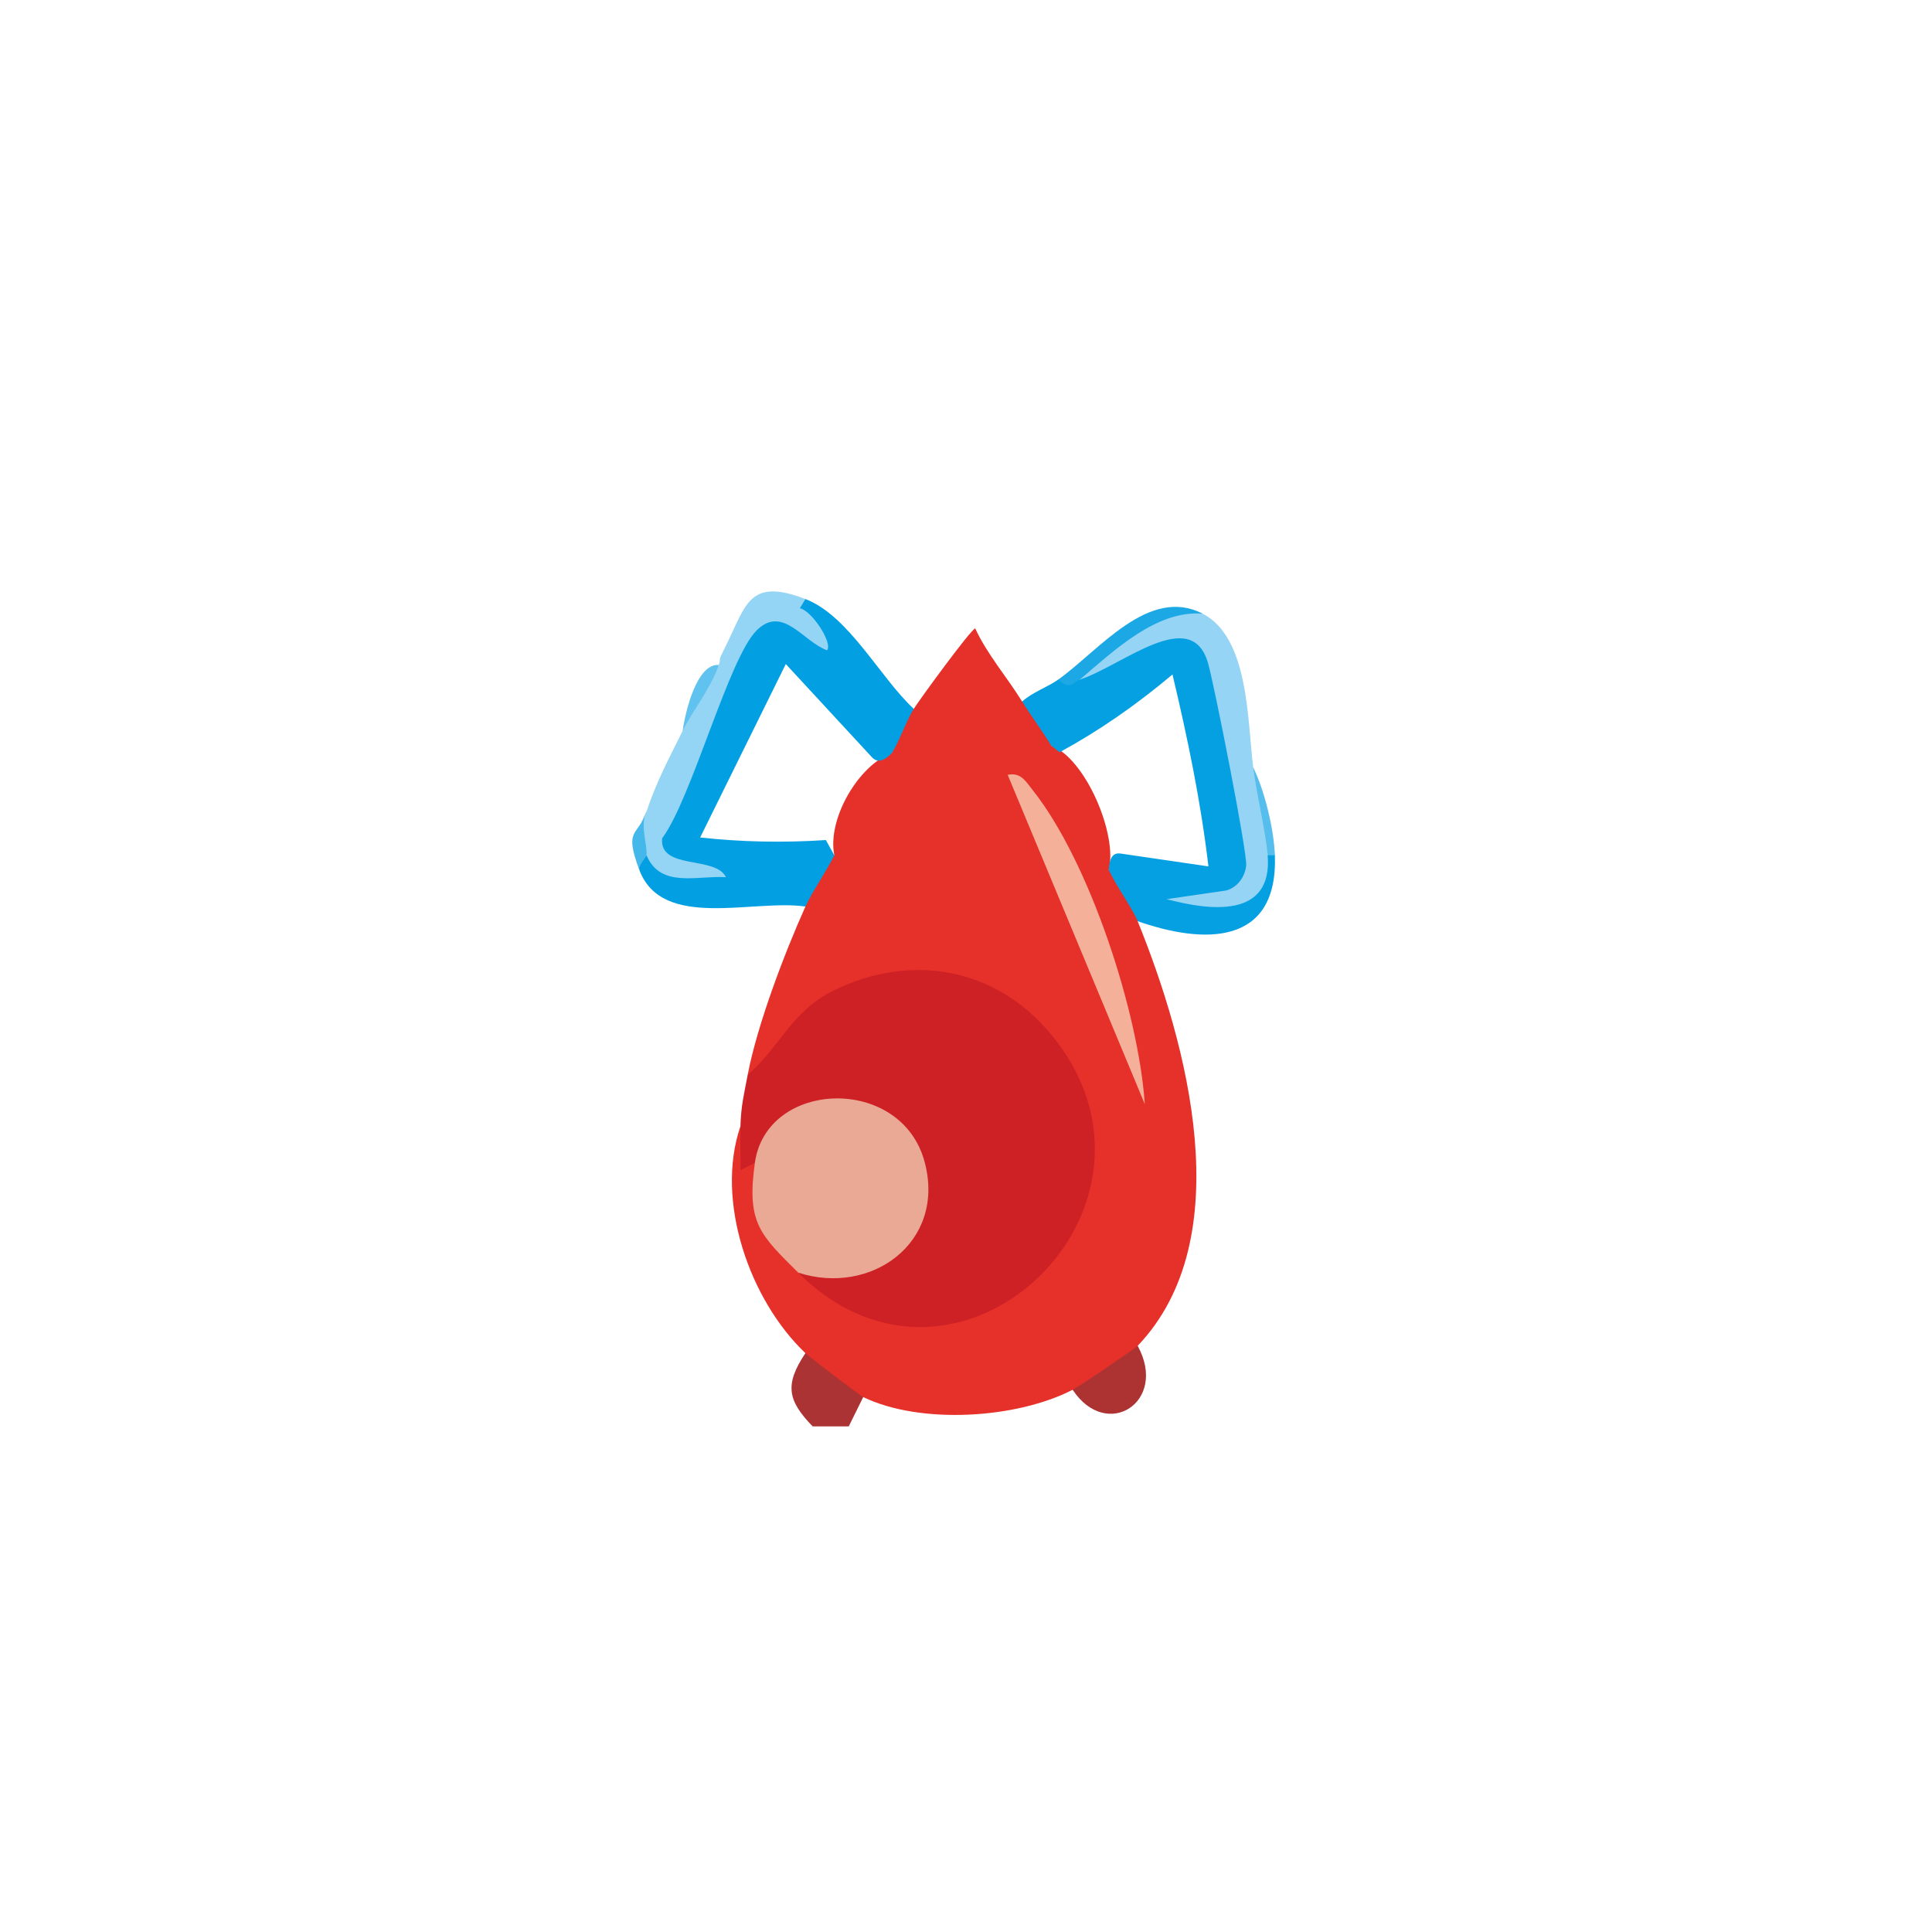
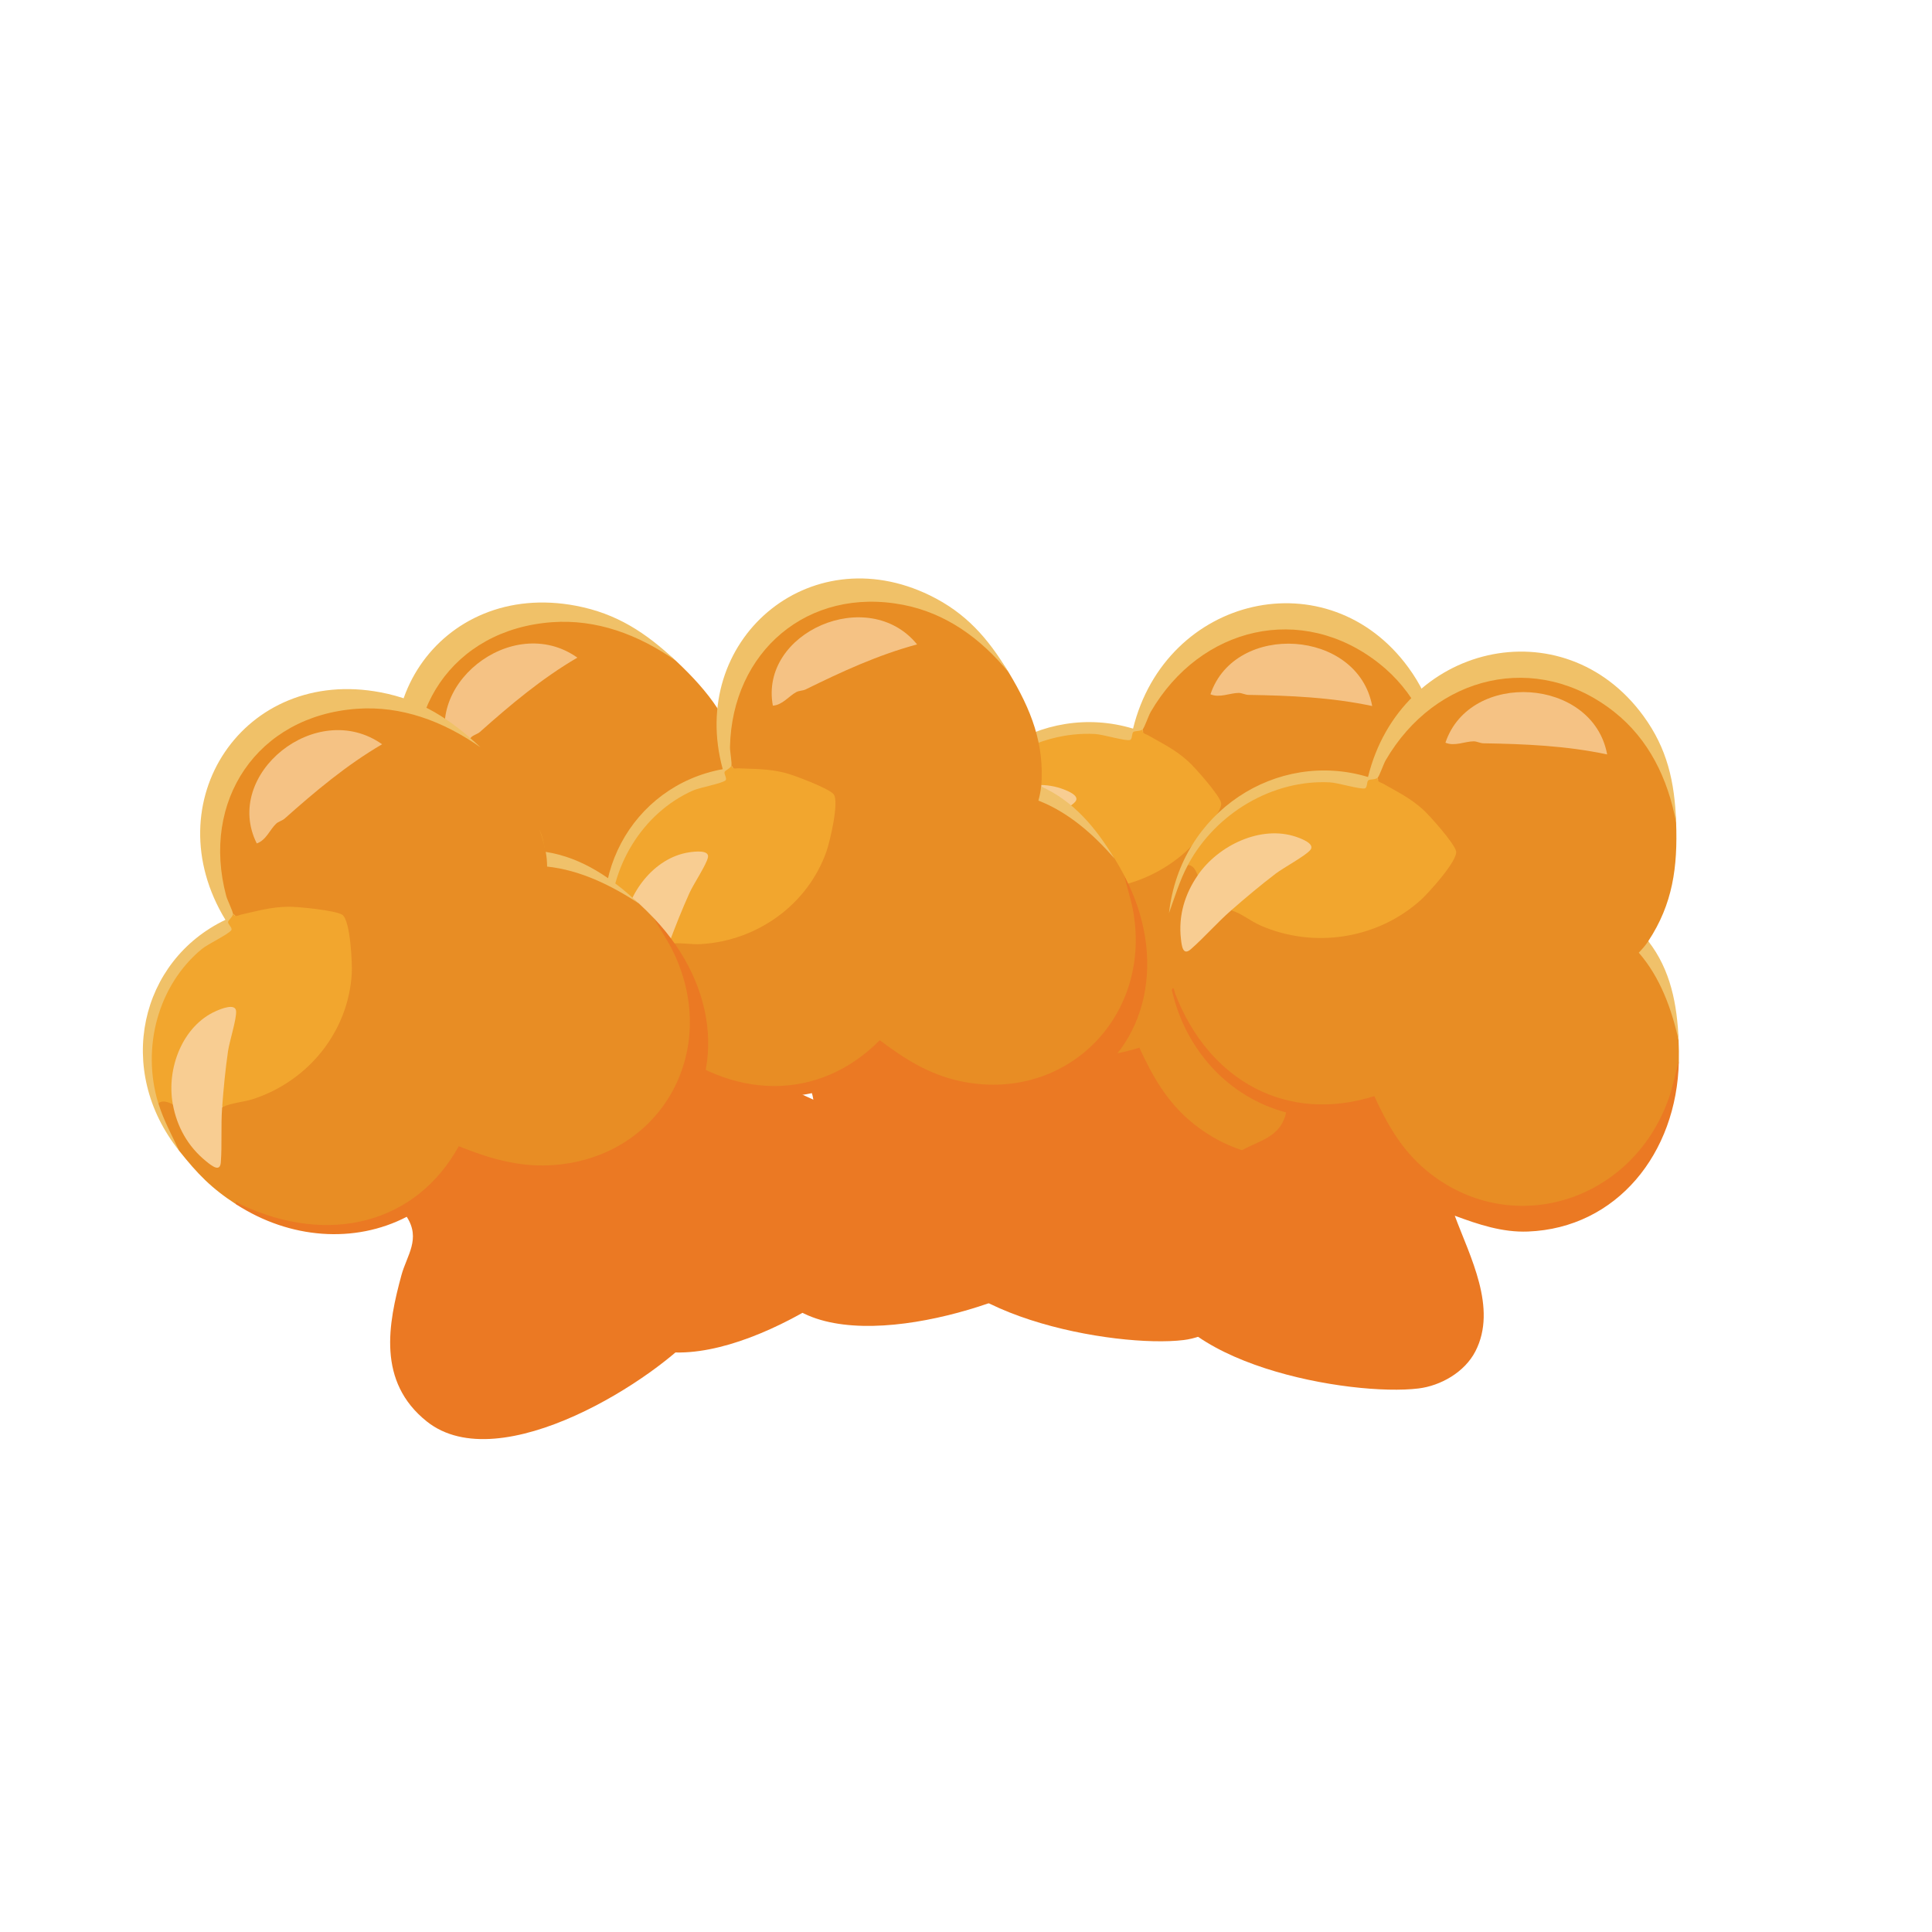
- <svg xmlns="http://www.w3.org/2000/svg" id="Ebene_1" version="1.1" viewBox="0 0 1024 1024">
+ <svg xmlns="http://www.w3.org/2000/svg" id="Layer_1" version="1.1" viewBox="0 0 482.16 482.16">
  <defs>
    <style>
      .st0 {
-         fill: #1ba8e5;
+         fill: #eb7923;
      }

      .st1 {
-         fill: #eaa995;
+         fill: #e88d24;
      }

      .st2 {
-         fill: #96d4f5;
+         fill: #f8cd92;
      }

      .st3 {
-         fill: #94d4f4;
+         fill: #f5c284;
      }

      .st4 {
-         fill: #04a0e2;
+         fill: #f0c168;
      }

      .st5 {
-         fill: #ad3333;
+         fill: #f2a62e;
      }

      .st6 {
-         fill: #56beec;
-       }
- 
-       .st7 {
-         fill: #029fe2;
-       }
- 
-       .st8 {
-         fill: #ac3333;
-       }
- 
-       .st9 {
-         fill: #e6302a;
-       }
- 
-       .st10 {
-         fill: #ce2125;
-       }
- 
-       .st11 {
-         fill: #44b8ea;
-       }
- 
-       .st12 {
-         fill: #60c2ee;
-       }
- 
-       .st13 {
-         fill: #f4b099;
+         fill: #f0c16a;
      }
    </style>
  </defs>
-   <path class="st8" d="M457.52,740.49l-7.66,15.52h-19.14c-13.41-13.82-14.88-22.26-3.83-38.81,8.01-9.12,34.27,12.42,30.62,23.28h.01Z" />
-   <path class="st9" d="M541.74,371.84c11.89-1.63,22.9,13.13,15.31,23.28,18.26,6.82,35.43,47.16,30.62,65.97,12.21,1.81,24.37,17.06,15.31,27.16,26.18,64.61,54.46,167.97,0,225.07,3.99,12.29-24.95,31.61-34.45,23.28-29.72,15.35-80.65,18.54-111.01,3.88-1.73-.83-28.09-20.88-30.62-23.28-29.43-27.92-48.04-80.53-34.45-120.3,3.97,5.17,6.52,11.63,7.66,19.4,5.7,6.71,8.75,16.8,9.16,30.28,10.71,10.07,15.32,19.38,13.81,27.93,44.67,23.58,89.1,33.89,126.7-7.99,84.91-94.58-77.83-213.57-144.44-94.69l-9.06-2.1c5-26.36,19.53-64.59,30.62-89.25-9.56-9.23,3.62-26.11,15.31-27.16-3.88-19.07,12.65-47.71,30.62-54.33-8.77-7.51-.36-25.17,11.48-23.28,3.78-5.9,29.72-41.41,32.56-42.67,6.43,13.94,17,25.99,24.86,38.79h.01Z" />
-   <path class="st10" d="M396.28,569.75c17.57-15.39,23.38-33.94,45.74-44.84,41.11-20.06,85.77-12.06,115.13,23.42,74.98,90.6-48.93,211.01-134.07,126.2l6.3-6.26c104.52,8.88,37.79-135.63-20.98-54.49l-8.29,2.54-7.62,3.88c.08-7.73-.26-15.55-.04-23.28.31-10.94,1.91-17.03,3.83-27.16h0Z" />
-   <path class="st7" d="M426.9,317.51c23.1,8.93,39.3,41.35,57.42,58.21-3.6,5.62-7.35,16.35-11.48,23.28-3.67,3.79-7.54,6-10.92,2.12l-45.43-49.16-45.4,91.93c22.05,2.4,44.26,2.85,66.62,1.35l4.51,8.09c-4.43,8.84-11.94,19.66-15.31,27.16-27.63-4.08-76.03,12.78-88.04-19.4-1.53-6.96-.26-9.55,3.83-7.76,3.93-.13,5.67-5.9,5.23-17.31l47.1-103.24c7.42-9.03,18.05-14.12,31.89-15.27h-.02Z" />
-   <path class="st4" d="M572.36,360.2l28.17-18.04c23.54-15.17,44.29-15.58,49.32,16.44l16.36,100.38c-.32-3.49,1.78-5.25,5.68-5.65,1.09-3.39,2.37-3.34,3.83,0,1.71,48.15-37.75,47.18-72.73,34.92-2.74-6.76-11.21-18.31-15.31-27.16.27-5.19,1.55-9.48,6.43-8.67l46.38,6.79c-4.02-34.27-11.06-68.18-19.05-101.72-19.6,16.49-39.56,30.24-59.88,41.24l-4.5-3.62c-3.27-5.79-10.76-15.88-15.31-23.28,5.48-4.98,13.56-7.67,19.14-11.64,4.17-1.43,8-1.43,11.48,0h-.01Z" />
-   <path class="st2" d="M637.44,325.27c24.67,12.74,23.64,56.8,26.8,81.49,5.87,15.87,8.42,31.39,7.66,46.57,2.68,33.53-30.39,29.42-53.57,23.24l31.74-4.62c5.81-1.75,9.67-6.99,10.42-13.01.81-6.57-16.89-95.84-20.2-107.44-8.83-30.95-45.39,1.3-67.92,8.7,10.18-18.86,40.72-41.22,65.08-34.92h0Z" />
-   <path class="st3" d="M426.9,317.51l-2.97,4.9c6.13,1,17.64,18.34,14.42,22.26-12.62-4.55-23.51-24.23-37.27-10.59-14.97,14.84-34.33,89-50.13,110.25-1.62,16.97,28.34,9.06,33.82,20.6-15.08-1.02-34.64,6.08-42.09-11.6-5.71-4.66-5.71-12.42,0-23.28,5.5-16.3,11.83-27.94,19.14-42.69,3.64-13.43,10.02-25.07,19.14-34.92,1.84-5.37-1.62.58,3.86-10.38,10.56-21.11,12.01-36.17,42.07-24.54h0Z" />
-   <path class="st5" d="M602.99,713.33c16.31,29.7-16.44,50.63-34.45,23.28,3.68-1.9,33.01-21.77,34.45-23.28Z" />
-   <path class="st0" d="M637.44,325.27c-24.44-2.07-47.28,19.78-65.08,34.92-3.26,1.07-4.99,6.15-11.48,0,21.72-15.44,47.93-49.71,76.56-34.92h0Z" />
-   <path class="st6" d="M675.72,453.33h-3.83c-.98-12.25-5.74-31.56-7.66-46.57,6.11,12.36,11,32.99,11.48,46.57h.01Z" />
-   <path class="st12" d="M380.96,352.44c-4.33,12.6-13.68,23.89-19.14,34.92,1.45-10.44,7.56-35.77,19.14-34.92h0Z" />
-   <path class="st11" d="M342.68,453.33c-.11,1.05-4.2,4.86-3.83,7.76-8.35-22.36-.76-17.43,3.83-31.04-3.68,7.29.55,17.79,0,23.28Z" />
-   <path class="st1" d="M423.07,674.52c-20.14-20.06-27.45-26.2-22.97-58.21,6.19-44.21,77.92-46.73,90.06-.13,11.13,42.73-28.8,70.81-67.09,58.34Z" />
-   <path class="st13" d="M606.78,585.25l-72.69-174.57c6.96-1.46,9.53,3.4,13.16,7.96,30.29,38.06,56.18,117.79,59.53,166.6h0Z" />
+   <g>
+     <path class="st1" d="M93.43,265.56c-2.19-3.51-4.26-7.11-5.6-10.94l.42-.87c-.35-2.29,3.17-1.81,3.62.22l1.24,1.05c1.21,5.43,4.61,10.8,9.65,13.79l.3-12.61c.2-.62.58-1.11,1.12-1.49l.78-1.42c15.23-2.52,26.05-12.2,29.78-26.7.72-2.82,1.34-16.99-1.15-19.16-3.01-2.63-22.34-1.6-25.56.5-1.15.05-1.6-.45-1.17-1.47-1.26.28-2.16-2.57-2.45-3.67-3.14-11.92-2.17-23.27,4.49-32.96,12.44-18.12,41.02-21.49,59.79-4.91,8.31,7.81,14.01,15.26,16.25,26.07,1.09.47,1.54,1.42,1.34,2.84,8.17.91,15.5,4.72,21.94,10.06,1.27,1.19,2.57,2.45,3.76,3.71,28.34,34.91-8.41,77.52-48.4,57.66-9.45,19.68-34.88,25.52-55.87,13.71-6.27-4.07-9.65-7.6-14.28-13.41Z" />
+     <path class="st0" d="M211.98,207.6c16.07,16.9,18.61,40.38,3.21,55.75-4.42,4.41-10.19,6.95-16.03,9.31,10,4.84,24.27,9.53,27.99,21.03,1.81,5.6-.14,12.03-3.61,16.15-10.64,12.63-50,37.86-68.27,23.31-12.5-9.95-9.62-24.47-6.34-36.54,1.34-4.92,4.88-9.02,1.32-14.55-13,6.74-29.19,5.56-42.54-3.1-.6-1.27.9-.07,1.26.1,21.85,10.23,43.57,4.73,54.26-14.61,7.59,3.02,14.68,5.14,22.6,4.76,27.38-1.31,42.97-28.05,31-53.14-1.4-2.94-3.31-5.62-4.85-8.48Z" />
+     <path class="st4" d="M168.68,164.92c-9.42-6.61-19.87-10.44-30.91-9.64-24.89,1.81-38.93,23.01-32.58,46.72.28,1.03,1.7,3.89,1.67,4.46,1.01.53.98,1.27-.1,2.23,1.35,1.63.65,2.84-.91,3.69-14.4,6.84-21.08,23.73-17.01,39.8l-.58,1.59c1.25,4.08,3.35,7.91,5.18,11.81-16.12-20.21-9.77-47.47,11.55-57.63-17.9-29.41,4.58-63.29,38.76-56.77,10.13,1.93,17.38,6.66,24.94,13.76Z" />
+     <path class="st6" d="M184.93,190.98c9.16,1.45,16.55,6.62,23.28,12.91-6.98-4.62-14.77-8.38-22.94-9.24-.03-1.24-.09-2.42-.35-3.67Z" />
+     <path class="st5" d="M88.24,253.75c-4.3-14.09.08-29.63,10.86-38.52,1.5-1.24,6.73-3.71,7.36-4.71.36-.58-.9-1.47-.81-2.05.07-.5,1.18-1.22,1.21-2.01.72.92,1.24.36,1.98.2,4.08-.91,7.45-1.92,11.85-1.98,2.34-.03,11.78.89,13.47,2.01,2.02,1.35,2.5,12.19,2.36,14.63-.83,14.39-10.64,26.64-24.32,31.26-2.66.9-5.55.96-8.04,2.14-.84-4.74-.67-9.56.49-14.48l2.03-9.6c-10.15,1.68-15.14,12.66-13.97,22.29l-.85,1.05c-1.2-.54-2.6-1.12-3.62-.22Z" />
+     <path class="st2" d="M91.86,253.97c-1.65-8.93,2.44-19.58,10.77-23.25,1.2-.53,4.85-2.05,5.02,0,.16,1.92-1.66,7.57-2.01,9.98-.67,4.6-1.12,9.36-1.47,14.02s0,9.44-.33,13.74c-.19,2.5-2.12,1-3.63-.22-4.68-3.78-7.34-8.77-8.35-14.26Z" />
+     <path class="st3" d="M144.09,164.12c-8.92,5.22-16.7,11.77-24.32,18.55-.6.53-1.52.72-2.12,1.27-1.55,1.44-2.49,4.13-4.84,4.93-8.64-17.22,14.92-36.31,31.28-24.75Z" />
+   </g>
+   <g>
+     <path class="st1" d="M233.09,215.79c.93-3.99,2.02-7.98,3.8-11.64l.92-.35c1.39-1.89,3.59.8,2.46,2.57l.14,1.59c-3.02,4.74-4.41,10.88-2.92,16.39l9.26-8.92c.59-.31,1.22-.42,1.88-.33l1.58-.51c12.82,8.32,27.58,8.53,40.68.53,2.54-1.55,13.15-11.39,12.91-14.61-.29-3.91-15-16.03-18.83-16.66-.87-.73-.84-1.39.21-1.84-1.11-.63.28-3.29.86-4.28,6.27-10.71,15.11-18.27,26.88-20.84,21.98-4.81,45.06,11.78,46.74,36.26.41,11.18-.82,20.36-6.95,29.66.45,1.06.1,2.05-1.07,2.95,5.25,6.1,7.82,13.73,8.64,21.88.07,1.71.1,3.48.06,5.19-4.54,44.11-61.66,50.43-76.33,9.45-20.94,7.93-43.51-4.77-50.22-27.3-1.61-7.11-1.52-11.92-.71-19.2Z" />
+     <path class="st0" d="M360.35,252.83c-.5,22.92-15.5,41.58-37.66,42.44-6.36.25-12.35-1.76-18.26-3.95,3.76,10.15,10.71,23.05,5.15,33.84-2.71,5.26-8.72,8.6-14.19,9.27-16.75,2.05-63.29-5.93-66.06-28.61-1.9-15.52,10.59-24.1,21.62-30.63,4.49-2.66,10-3.27,11.39-9.64-14.23-3.79-25.09-15.42-28.53-30.57.48-1.31.7.55.84.92,8.46,21.94,28.1,32.43,49.7,25.57,3.32,7.24,6.92,13.49,12.92,18.49,20.73,17.28,51.17,8.34,60.51-17.77,1.09-3.05,1.64-6.27,2.57-9.36Z" />
+     <path class="st4" d="M359.65,193.15c-2.07-11.05-6.88-20.78-15.43-27.55-19.29-15.26-44.64-9.29-57.05,12.08-.54.93-1.56,3.94-1.99,4.33.35,1.05-.2,1.57-1.67,1.54-.2,2.08-1.56,2.49-3.3,2.06-15.32-4.64-32.25,3.12-40.83,17.44l-1.56.76c-2.03,3.78-3.26,7.95-4.72,11.99,2.84-25.34,26.97-40.82,49.67-33.96,8.15-33.18,48.69-42.7,68.73-15.23,5.94,8.14,7.79,16.38,8.17,26.55Z" />
+     <path class="st6" d="M352.71,222.81c5.58,7.15,7.22,15.8,7.58,24.83-1.73-7.98-4.67-15.89-9.95-21.95.87-.92,1.67-1.81,2.38-2.88Z" />
+     <path class="st5" d="M237.81,203.8c6.99-13.05,21.31-21.37,35.47-20.62,1.97.1,7.53,1.8,8.7,1.5.67-.18.41-1.66.88-2.02.41-.31,1.72-.1,2.32-.65-.13,1.15.64,1.09,1.29,1.46,3.6,2.06,6.77,3.57,9.99,6.46,1.71,1.53,7.88,8.49,8.29,10.43.49,2.32-6.93,10.48-8.78,12.15-10.91,9.85-26.79,12.17-39.99,6.41-2.57-1.12-4.7-3-7.34-3.81,2.79-3.98,6.37-7.36,10.73-10.14l8.35-5.59c-8.54-5.54-20.02-.93-26.08,6.81l-1.37.19c-.48-1.19-1.07-2.54-2.46-2.57Z" />
+     <path class="st2" d="M240.27,206.37c5.21-7.56,15.8-12.53,24.45-9.63,1.25.42,4.98,1.75,3.63,3.34-1.27,1.49-6.63,4.37-8.61,5.87-3.78,2.88-7.52,6.02-11.11,9.16-3.54,3.1-6.77,6.82-10.09,9.72-1.93,1.68-2.25-.69-2.46-2.57-.67-5.85.98-11.22,4.19-15.87Z" />
+     <path class="st3" d="M342.45,176.2c-10.19-2.17-20.51-2.61-30.88-2.78-.81-.01-1.61-.49-2.44-.49-2.15,0-4.76,1.32-7.04.34,6.1-18.2,36.82-16.31,40.36,2.93Z" />
+   </g>
+   <g>
+     <path class="st1" d="M153.91,243.01c-1.1-3.84-2.06-7.73-2.27-11.66l.63-.71c.29-2.23,3.46-.9,3.33,1.12l.88,1.3c-.34,5.4,1.38,11.28,5.29,15.35l3.71-11.73c.36-.53.84-.9,1.45-1.11l1.12-1.13c14.95,1.49,27.71-4.85,35.13-17.49,1.44-2.46,5.86-15.57,4.13-18.23-2.11-3.22-20.48-7.14-24.06-5.99-1.09-.24-1.38-.82-.69-1.67-1.25-.05-1.32-2.95-1.3-4.05.29-11.95,4.28-22.34,13.15-29.73,16.57-13.82,44.24-9.76,57.31,10.5,5.67,9.41,8.97,17.83,8.14,28.51.89.71,1.06,1.71.49,3,7.41,2.92,13.23,8.33,17.81,14.96.87,1.44,1.74,2.94,2.52,4.43,17.06,39.85-28.92,70.46-60.97,41.77-14.19,16.04-39.59,15.09-56.03-1.27-4.76-5.39-6.97-9.56-9.73-16.16Z" />
+     <path class="st0" d="M280.64,218.67c10.46,19.89,6.46,42.51-12.13,53.02-5.33,3.02-11.43,3.94-17.54,4.67,8.05,7.05,20.14,15.05,20.5,26.76.17,5.7-3.39,11.23-7.77,14.21-13.39,9.14-57.09,22.82-70.25,4.59-9-12.48-2.36-25.34,3.98-35.82,2.59-4.27,7.02-7.21,5.19-13.29-14.01,3.03-28.84-2.16-38.99-13.65-.21-1.34.86.17,1.16.42,17.68,15.1,39.51,15.44,54.77.02,6.29,4.75,12.34,8.52,19.87,10.17,25.99,5.68,47.84-15.41,43.45-41.93-.51-3.1-1.58-6.1-2.24-9.17Z" />
+     <path class="st4" d="M251.69,167.77c-7.02-8.57-15.77-14.8-26.32-16.83-23.8-4.59-42.7,11.71-43.19,35.52-.02,1.04.53,4.07.35,4.59.8.75.57,1.43-.7,2.06.82,1.87-.16,2.83-1.86,3.22-15.34,2.77-26.17,16.89-26.73,32.97l-.98,1.34c.06,4.14.98,8.26,1.65,12.37-9.61-22.99,3.74-46.92,26.46-51.05-8.77-32.06,21.47-58.11,51.7-43.37,8.96,4.37,14.46,10.62,19.62,19.18Z" />
+     <path class="st6" d="M259.82,196.28c8.18,3.67,13.7,10.38,18.3,17.97-5.28-6.09-11.55-11.57-18.97-14.45.31-1.17.57-2.29.67-3.52Z" />
+     <path class="st5" d="M152.26,230.64c-.2-14.28,8.12-27.73,20.62-33.33,1.74-.78,7.31-1.77,8.17-2.55.49-.45-.44-1.61-.21-2.12.21-.45,1.43-.84,1.68-1.58.43,1.04,1.06.65,1.8.69,4.07.18,7.5.08,11.63,1.14,2.2.56,10.79,3.8,12.07,5.29,1.53,1.78-.97,12.05-1.76,14.3-4.68,13.27-17.19,22.26-31.25,23.13-2.74.17-5.45-.5-8.1-.03.5-4.65,1.97-9.12,4.39-13.43l4.5-8.48c-9.96-.99-17.61,8.03-19.13,17.34l-1.08.76c-.98-.81-2.13-1.71-3.33-1.12Z" />
+     <path class="st2" d="M155.59,231.76c.87-8.78,7.6-17.72,16.39-19.05,1.27-.19,5.1-.69,4.7,1.26-.38,1.84-3.61,6.67-4.59,8.84-1.87,4.14-3.59,8.48-5.18,12.76-1.57,4.22-2.56,8.84-4.04,12.78-.86,2.29-2.25.4-3.34-1.12-3.36-4.73-4.49-10.06-3.95-15.47Z" />
+     <path class="st3" d="M228.88,160.82c-9.76,2.63-18.83,6.81-27.8,11.23-.71.35-1.62.29-2.33.66-1.84.96-3.46,3.24-5.87,3.4-3.42-18.31,23.83-30.23,36-15.28Z" />
+   </g>
+   <g>
+     <path class="st1" d="M44.69,287.17c-2.19-3.51-4.26-7.11-5.6-10.94l.42-.87c-.35-2.29,3.17-1.81,3.62.22l1.24,1.05c1.21,5.43,4.61,10.8,9.65,13.79l.3-12.61c.2-.62.58-1.11,1.12-1.49l.78-1.42c15.23-2.52,26.05-12.2,29.78-26.7.72-2.82,1.34-16.99-1.15-19.16-3.01-2.63-22.34-1.6-25.56.5-1.15.05-1.6-.45-1.17-1.47-1.26.28-2.16-2.57-2.45-3.67-3.14-11.92-2.17-23.27,4.49-32.96,12.44-18.12,41.02-21.49,59.79-4.91,8.31,7.81,14.01,15.26,16.25,26.07,1.09.47,1.54,1.42,1.34,2.84,8.17.91,15.5,4.72,21.94,10.06,1.27,1.19,2.57,2.45,3.76,3.71,28.34,34.91-8.41,77.52-48.4,57.66-9.45,19.68-34.88,25.52-55.87,13.71-6.27-4.07-9.65-7.6-14.28-13.41Z" />
+     <path class="st0" d="M163.24,229.21c16.07,16.9,18.61,40.38,3.21,55.75-4.42,4.41-10.19,6.95-16.03,9.31,10,4.84,24.27,9.53,27.99,21.03,1.81,5.6-.14,12.03-3.61,16.15-10.64,12.63-50,37.86-68.27,23.31-12.5-9.95-9.62-24.47-6.34-36.54,1.34-4.92,4.88-9.02,1.32-14.55-13,6.74-29.19,5.56-42.54-3.1-.6-1.27.9-.07,1.26.1,21.85,10.23,43.57,4.73,54.26-14.61,7.59,3.02,14.68,5.14,22.6,4.76,27.38-1.31,42.97-28.05,31-53.14-1.4-2.94-3.31-5.62-4.85-8.48Z" />
+     <path class="st4" d="M119.95,186.53c-9.42-6.61-19.87-10.44-30.91-9.64-24.89,1.81-38.93,23.01-32.58,46.72.28,1.03,1.7,3.89,1.67,4.46,1.01.53.98,1.27-.1,2.23,1.35,1.63.65,2.84-.91,3.69-14.4,6.84-21.08,23.73-17.01,39.8l-.58,1.59c1.25,4.08,3.35,7.91,5.18,11.81-16.12-20.21-9.77-47.47,11.55-57.63-17.9-29.41,4.58-63.29,38.76-56.77,10.13,1.93,17.38,6.66,24.94,13.76Z" />
+     <path class="st6" d="M136.2,212.6c9.16,1.45,16.55,6.62,23.28,12.91-6.98-4.62-14.77-8.38-22.94-9.24-.03-1.24-.09-2.42-.35-3.67Z" />
+     <path class="st5" d="M39.51,275.36c-4.3-14.09.08-29.63,10.86-38.52,1.5-1.24,6.73-3.71,7.36-4.71.36-.58-.9-1.47-.81-2.05.07-.5,1.18-1.22,1.21-2.01.72.92,1.24.36,1.98.2,4.08-.91,7.45-1.92,11.85-1.98,2.34-.03,11.78.89,13.47,2.01,2.02,1.35,2.5,12.19,2.36,14.63-.83,14.39-10.64,26.64-24.32,31.26-2.66.9-5.55.96-8.04,2.14-.84-4.74-.67-9.56.49-14.48l2.03-9.6c-10.15,1.68-15.14,12.66-13.97,22.29l-.85,1.05c-1.2-.54-2.6-1.12-3.62-.22Z" />
+     <path class="st2" d="M43.13,275.58c-1.65-8.93,2.44-19.58,10.77-23.25,1.2-.53,4.85-2.05,5.02,0,.16,1.92-1.66,7.57-2.01,9.98-.67,4.6-1.12,9.36-1.47,14.02-.34,4.6,0,9.44-.33,13.74-.19,2.5-2.12,1-3.63-.22-4.68-3.78-7.34-8.77-8.35-14.26Z" />
+     <path class="st3" d="M95.36,185.74c-8.92,5.22-16.7,11.77-24.32,18.55-.6.53-1.52.72-2.12,1.27-1.55,1.44-2.49,4.13-4.84,4.93-8.64-17.22,14.92-36.31,31.28-24.75Z" />
+   </g>
+   <g>
+     <path class="st1" d="M291.73,227.86c.93-3.99,2.02-7.98,3.8-11.64l.92-.35c1.39-1.89,3.59.8,2.46,2.57l.14,1.59c-3.02,4.74-4.41,10.88-2.92,16.39l9.26-8.92c.59-.31,1.22-.42,1.88-.33l1.58-.51c12.82,8.32,27.58,8.53,40.68.53,2.54-1.55,13.15-11.39,12.91-14.61-.29-3.91-15-16.03-18.83-16.66-.87-.73-.84-1.39.21-1.84-1.11-.63.28-3.29.86-4.28,6.27-10.71,15.11-18.27,26.88-20.84,21.98-4.81,45.06,11.78,46.74,36.26.41,11.18-.82,20.36-6.95,29.66.45,1.06.1,2.05-1.07,2.95,5.25,6.1,7.82,13.73,8.64,21.88.07,1.71.1,3.48.06,5.19-4.54,44.11-61.66,50.43-76.33,9.45-20.94,7.93-43.51-4.77-50.22-27.3-1.61-7.11-1.52-11.92-.71-19.2Z" />
+     <path class="st0" d="M418.98,264.91c-.5,22.92-15.5,41.58-37.66,42.44-6.36.25-12.35-1.76-18.26-3.95,3.76,10.15,10.71,23.05,5.15,33.84-2.71,5.26-8.72,8.6-14.19,9.27-16.75,2.05-63.29-5.93-66.06-28.61-1.9-15.52,10.59-24.1,21.62-30.63,4.49-2.66,10-3.27,11.39-9.64-14.23-3.79-25.09-15.42-28.53-30.57.48-1.31.7.55.84.92,8.46,21.94,28.1,32.43,49.7,25.57,3.32,7.24,6.92,13.49,12.92,18.49,20.73,17.28,51.17,8.34,60.51-17.77,1.09-3.05,1.64-6.27,2.57-9.36Z" />
+     <path class="st4" d="M418.29,205.22c-2.07-11.05-6.88-20.78-15.43-27.55-19.29-15.26-44.64-9.29-57.05,12.08-.54.93-1.56,3.94-1.99,4.33.35,1.05-.2,1.57-1.67,1.54-.2,2.08-1.56,2.49-3.3,2.06-15.32-4.64-32.25,3.12-40.83,17.44l-1.56.76c-2.03,3.78-3.26,7.95-4.72,11.99,2.84-25.34,26.97-40.82,49.67-33.96,8.15-33.18,48.69-42.7,68.73-15.23,5.94,8.14,7.79,16.38,8.17,26.55Z" />
+     <path class="st6" d="M411.35,234.88c5.58,7.15,7.22,15.8,7.58,24.83-1.73-7.98-4.67-15.89-9.95-21.95.87-.92,1.67-1.81,2.38-2.88Z" />
+     <path class="st5" d="M296.45,215.87c6.99-13.05,21.31-21.37,35.47-20.62,1.97.1,7.53,1.8,8.7,1.5.67-.18.41-1.66.88-2.02.41-.31,1.72-.1,2.32-.65-.13,1.15.64,1.09,1.29,1.46,3.6,2.06,6.77,3.57,9.99,6.46,1.71,1.53,7.88,8.49,8.29,10.43.49,2.32-6.93,10.48-8.78,12.15-10.91,9.85-26.79,12.17-39.99,6.41-2.57-1.12-4.7-3-7.34-3.81,2.79-3.98,6.37-7.36,10.73-10.14l8.35-5.59c-8.54-5.54-20.02-.93-26.08,6.81l-1.37.19c-.48-1.19-1.07-2.54-2.46-2.57Z" />
+     <path class="st2" d="M298.91,218.44c5.21-7.56,15.8-12.53,24.45-9.63,1.25.42,4.98,1.75,3.63,3.34-1.27,1.49-6.63,4.37-8.61,5.87-3.78,2.88-7.52,6.02-11.11,9.16-3.54,3.1-6.77,6.82-10.09,9.72-1.93,1.68-2.25-.69-2.46-2.57-.67-5.85.98-11.22,4.19-15.87Z" />
+     <path class="st3" d="M401.09,188.28c-10.19-2.17-20.51-2.61-30.88-2.78-.81-.01-1.61-.49-2.44-.49-2.15,0-4.76,1.32-7.04.34,6.1-18.2,36.82-16.31,40.36,2.93Z" />
+   </g>
</svg>
